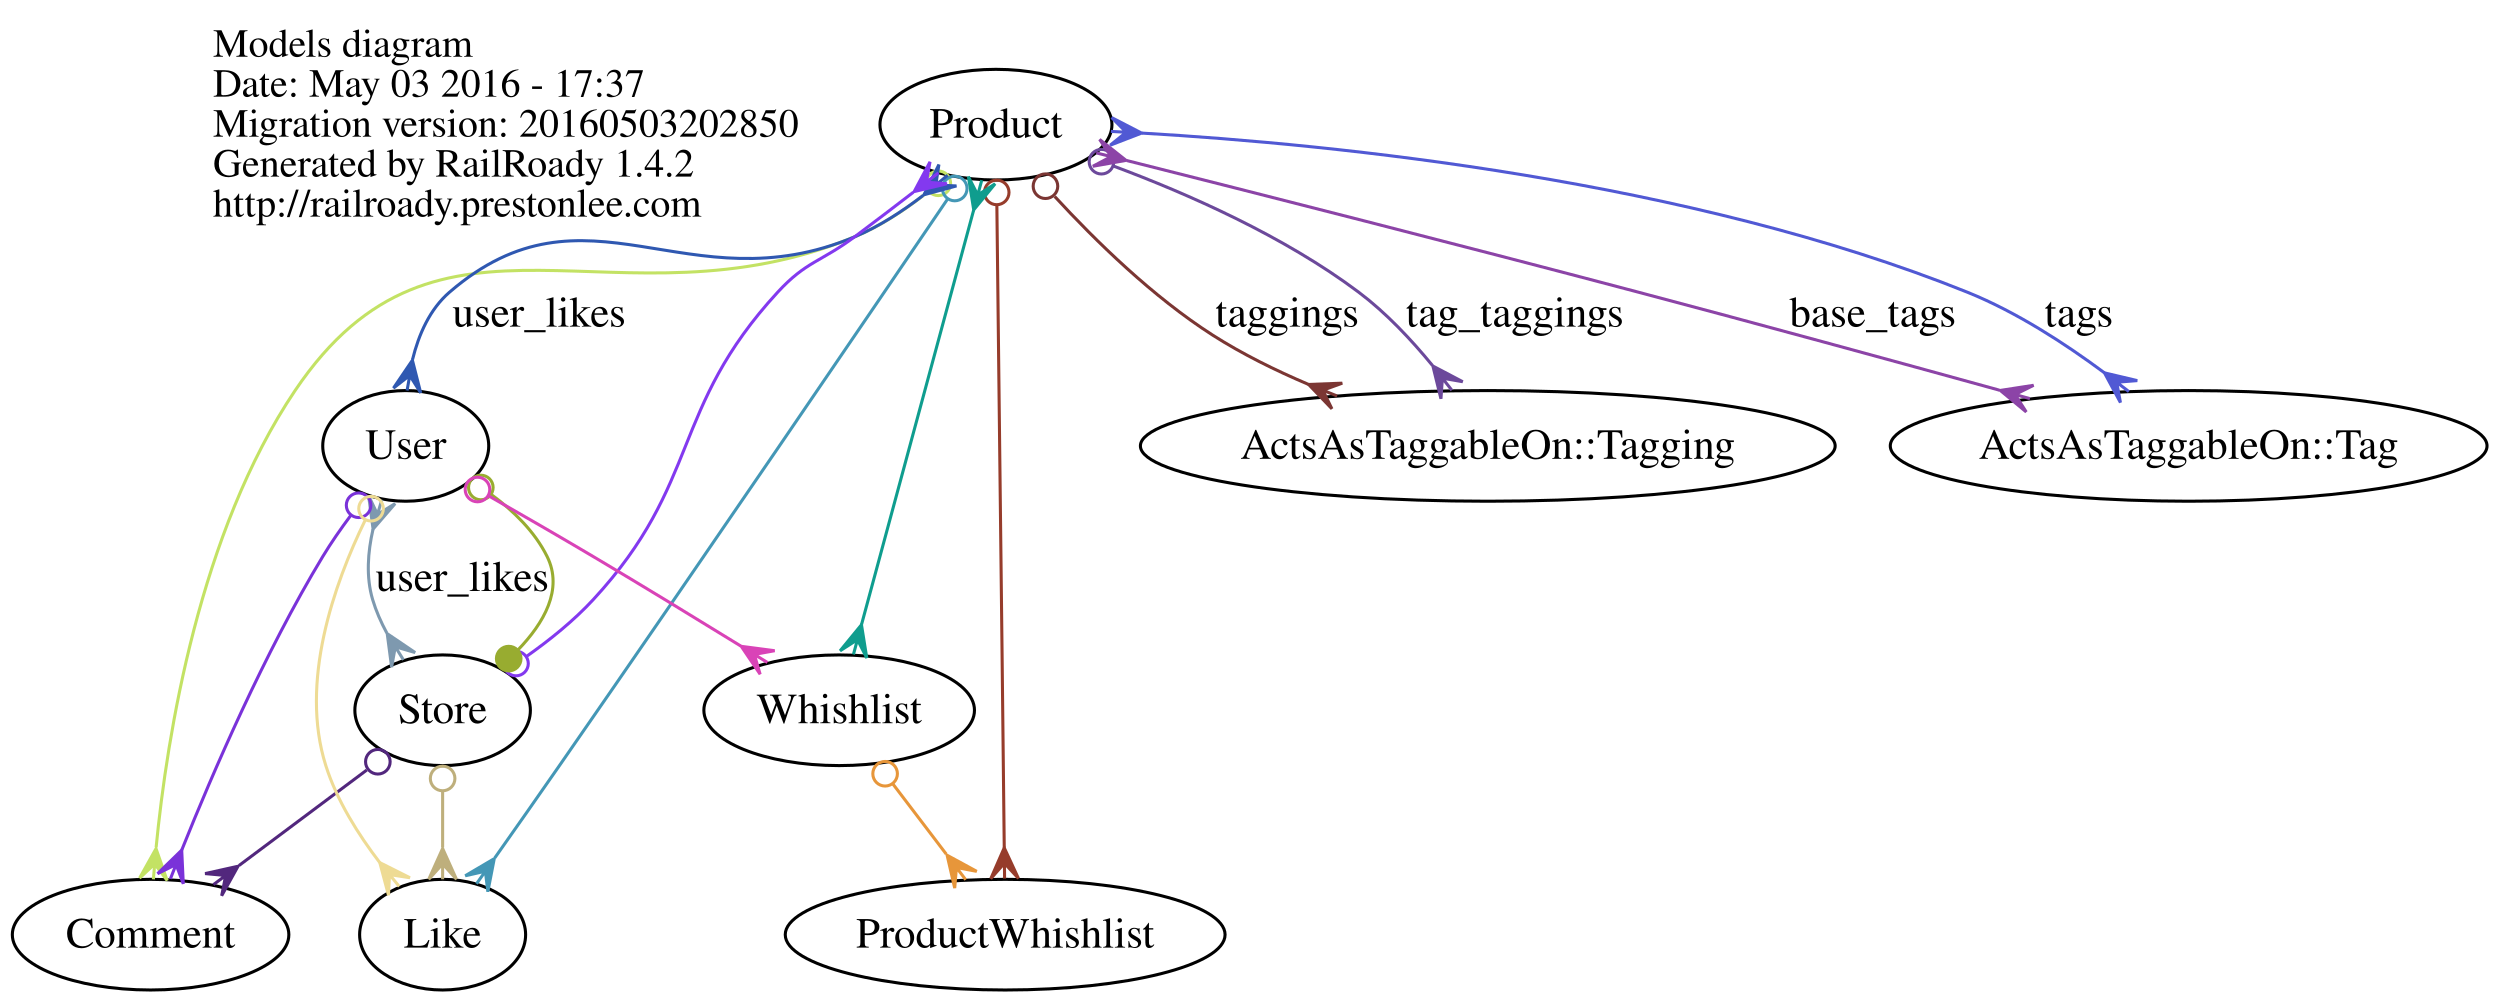
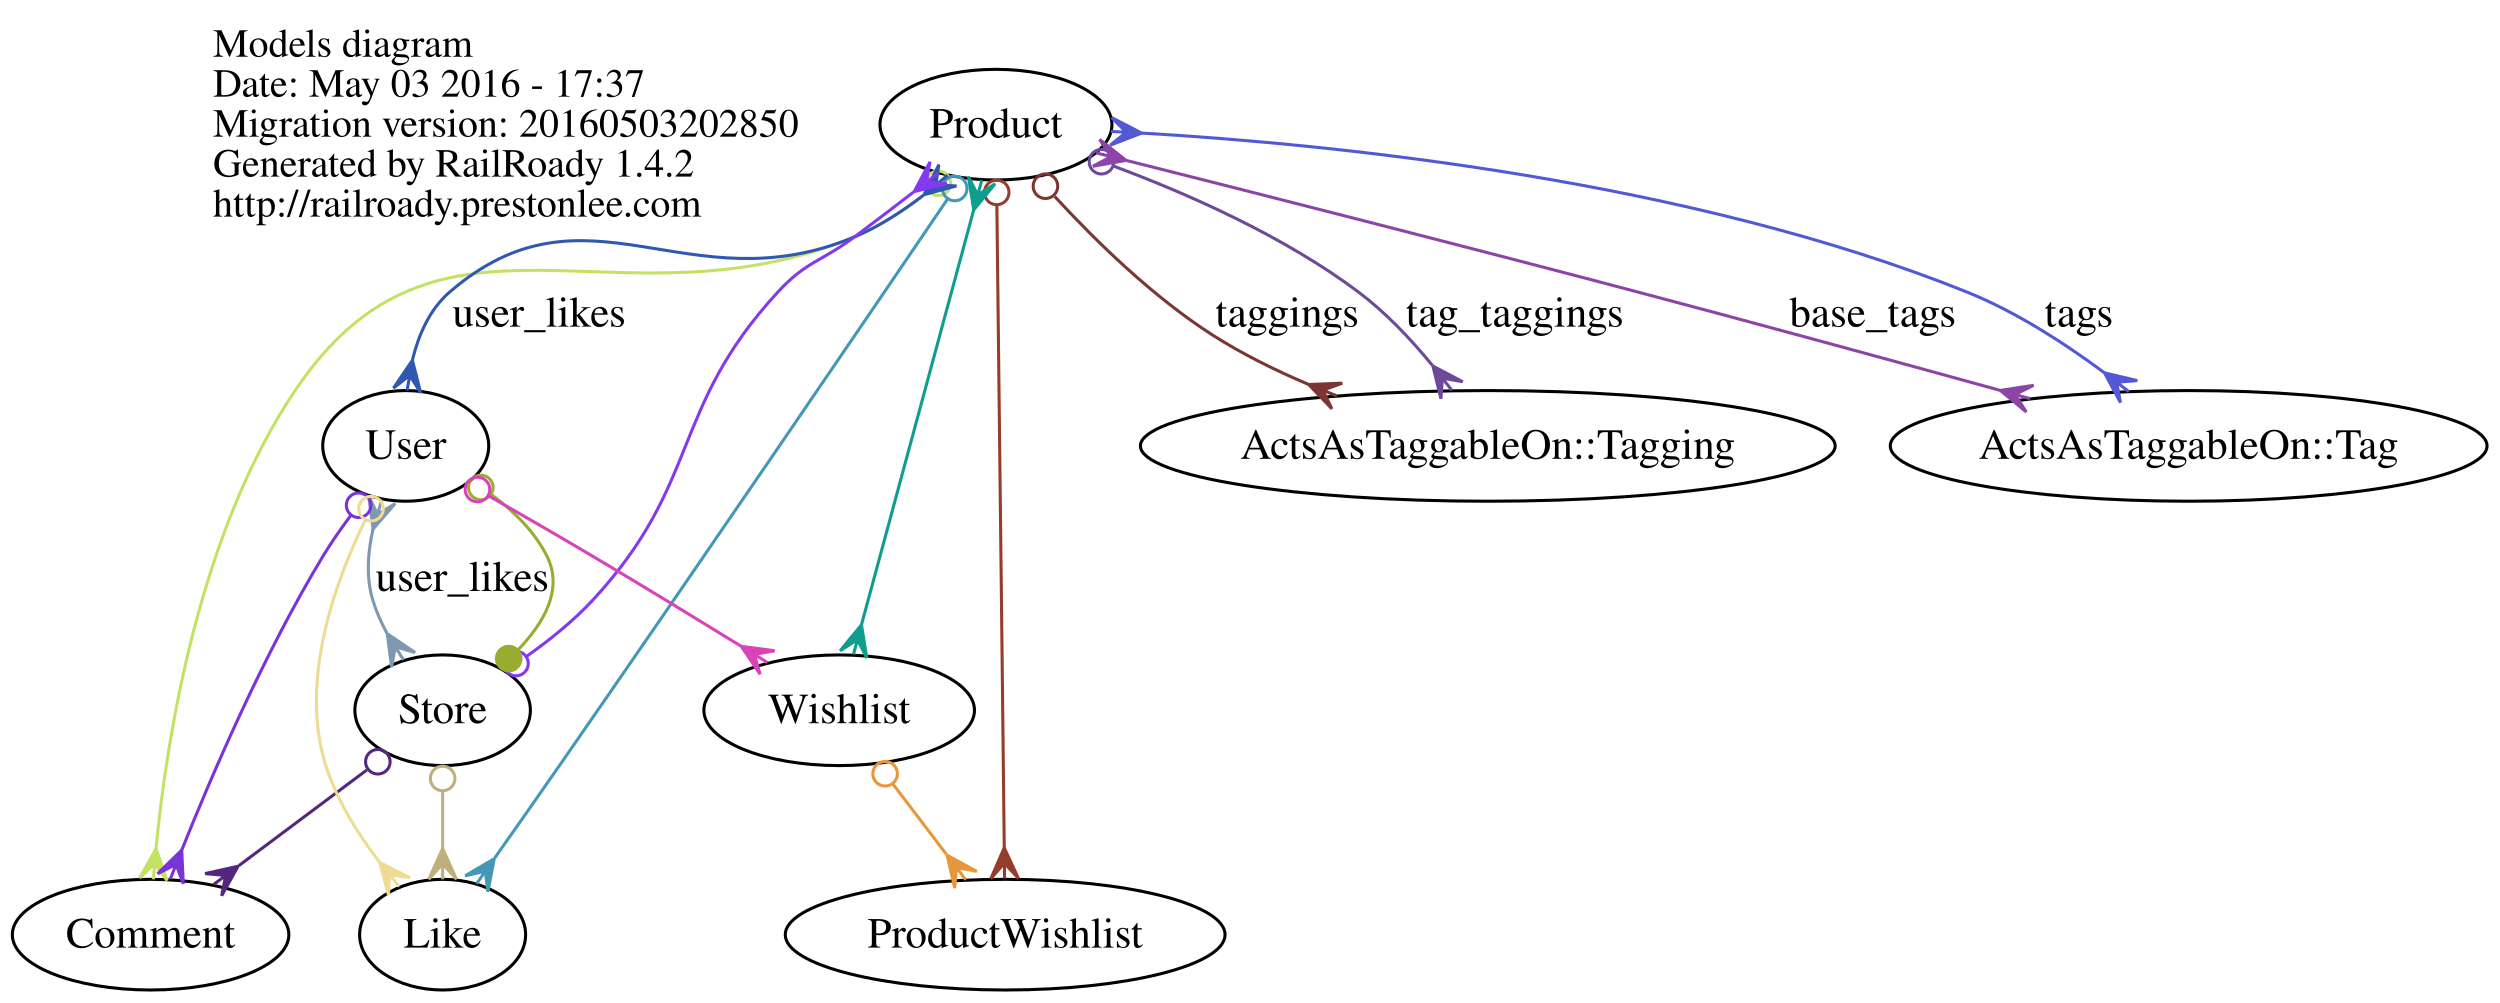
<svg xmlns="http://www.w3.org/2000/svg" width="813pt" height="326pt" viewBox="0.00 0.00 813.27 326.00">
  <g id="graph0" class="graph" transform="scale(1 1) rotate(0) translate(4 322)">
    <polygon fill="none" stroke="none" points="-4,4 -4,-322 809.269,-322 809.269,4 -4,4" />
    <g id="node1" class="node">
      <text text-anchor="start" x="65.301" y="-303.6" font-family="Times,serif" font-size="13.00">Models diagram</text>
      <text text-anchor="start" x="65.301" y="-290.6" font-family="Times,serif" font-size="13.00">Date: May 03 2016 - 17:37</text>
      <text text-anchor="start" x="65.301" y="-277.6" font-family="Times,serif" font-size="13.00">Migration version: 20160503202850</text>
      <text text-anchor="start" x="65.301" y="-264.6" font-family="Times,serif" font-size="13.00">Generated by RailRoady 1.4.2</text>
      <text text-anchor="start" x="65.301" y="-251.6" font-family="Times,serif" font-size="13.00">http://railroady.prestonlee.com</text>
    </g>
    <g id="node2" class="node">
      <ellipse fill="none" stroke="black" cx="44.988" cy="-18" rx="44.977" ry="18" />
      <text text-anchor="middle" x="44.988" y="-13.8" font-family="Times,serif" font-size="14.00">Comment</text>
    </g>
    <g id="node3" class="node">
      <ellipse fill="none" stroke="black" cx="139.988" cy="-18" rx="27" ry="18" />
      <text text-anchor="middle" x="139.988" y="-13.8" font-family="Times,serif" font-size="14.00">Like</text>
    </g>
    <g id="node4" class="node">
      <ellipse fill="none" stroke="black" cx="319.988" cy="-281.5" rx="37.735" ry="18" />
      <text text-anchor="middle" x="319.988" y="-277.3" font-family="Times,serif" font-size="14.00">Product</text>
    </g>
    <g id="edge1" class="edge">
      <path fill="none" stroke="#c3e264" d="M298.077,-259.789C290.901,-254.099 282.558,-248.531 273.988,-245 196.428,-213.045 138.856,-264.572 91.988,-195 60.922,-148.885 50.359,-83.1 46.79,-46.413" />
      <ellipse fill="none" stroke="#c3e264" cx="301.241" cy="-262.429" rx="4" ry="4" />
      <polygon fill="#c3e264" stroke="#c3e264" points="46.752,-45.978 50.375,-35.628 46.322,-40.997 45.891,-36.015 45.891,-36.015 45.891,-36.015 46.322,-40.997 41.408,-36.403 46.752,-45.978 46.752,-45.978" />
    </g>
    <g id="edge2" class="edge">
      <path fill="none" stroke="#4497b6" d="M304.296,-257.359C278.223,-218.955 224.262,-139.678 177.988,-73 171.153,-63.151 163.561,-52.337 156.971,-42.991" />
      <ellipse fill="none" stroke="#4497b6" cx="306.586" cy="-260.732" rx="4" ry="4" />
      <polygon fill="#4497b6" stroke="#4497b6" points="156.785,-42.727 154.694,-31.963 153.901,-38.643 151.017,-34.558 151.017,-34.558 151.017,-34.558 153.901,-38.643 147.341,-37.154 156.785,-42.727 156.785,-42.727" />
    </g>
    <g id="node5" class="node">
      <ellipse fill="none" stroke="black" cx="322.988" cy="-18" rx="71.538" ry="18" />
-       <text text-anchor="middle" x="322.988" y="-13.8" font-family="Times,serif" font-size="14.00">ProductWhishlist</text>
+       <text text-anchor="middle" x="322.988" y="-13.8" font-family="Times,serif" font-size="14.00">ProductWishlist</text>
    </g>
    <g id="edge4" class="edge">
      <path fill="none" stroke="#963c2b" d="M320.288,-255.17C320.683,-221.706 321.397,-160.931 321.988,-109 322.228,-87.939 322.493,-64.106 322.689,-46.259" />
      <ellipse fill="none" stroke="#963c2b" cx="320.238" cy="-259.461" rx="4" ry="4" />
      <polygon fill="#963c2b" stroke="#963c2b" points="322.689,-46.253 327.299,-36.303 322.744,-41.253 322.8,-36.254 322.8,-36.254 322.8,-36.254 322.744,-41.253 318.3,-36.204 322.689,-46.253 322.689,-46.253" />
    </g>
    <g id="node7" class="node">
      <ellipse fill="none" stroke="black" cx="127.988" cy="-177" rx="27" ry="18" />
      <text text-anchor="middle" x="127.988" y="-172.8" font-family="Times,serif" font-size="14.00">User</text>
    </g>
    <g id="edge3" class="edge">
      <path fill="none" stroke="#2f58b1" d="M296.271,-258.459C289.512,-253.264 281.84,-248.287 273.988,-245 219.468,-222.173 186.973,-265.614 142.223,-227 135.809,-221.466 132.201,-213.229 130.197,-205.081" />
      <polygon fill="#2f58b1" stroke="#2f58b1" points="296.562,-258.698 301.432,-268.523 300.426,-261.872 304.289,-265.046 304.289,-265.046 304.289,-265.046 300.426,-261.872 307.146,-261.569 296.562,-258.698 296.562,-258.698" />
      <polygon fill="#2f58b1" stroke="#2f58b1" points="130.159,-204.867 132.859,-194.238 129.293,-199.942 128.427,-195.018 128.427,-195.018 128.427,-195.018 129.293,-199.942 123.995,-195.798 130.159,-204.867 130.159,-204.867" />
      <text text-anchor="middle" x="171.371" y="-215.8" font-family="Times,serif" font-size="14.00">user_likes</text>
    </g>
    <g id="node8" class="node">
      <ellipse fill="none" stroke="black" cx="268.988" cy="-91" rx="44.016" ry="18" />
-       <text text-anchor="middle" x="268.988" y="-86.8" font-family="Times,serif" font-size="14.00">Whishlist</text>
+       <text text-anchor="middle" x="268.988" y="-86.8" font-family="Times,serif" font-size="14.00">Wishlist</text>
    </g>
    <g id="edge5" class="edge">
      <path fill="none" stroke="#0f9d8e" d="M312.747,-253.737C303.062,-217.938 285.986,-154.823 276.276,-118.937" />
      <polygon fill="#0f9d8e" stroke="#0f9d8e" points="312.761,-253.786 311.029,-264.615 314.067,-258.613 315.373,-263.439 315.373,-263.439 315.373,-263.439 314.067,-258.613 319.716,-262.264 312.761,-253.786 312.761,-253.786" />
      <polygon fill="#0f9d8e" stroke="#0f9d8e" points="276.242,-118.811 277.974,-107.983 274.936,-113.984 273.631,-109.158 273.631,-109.158 273.631,-109.158 274.936,-113.984 269.287,-110.333 276.242,-118.811 276.242,-118.811" />
    </g>
    <g id="node9" class="node">
      <ellipse fill="none" stroke="black" cx="479.988" cy="-177" rx="113.006" ry="18" />
      <text text-anchor="middle" x="479.988" y="-172.8" font-family="Times,serif" font-size="14.00">ActsAsTaggableOn::Tagging</text>
    </g>
    <g id="edge6" class="edge">
      <path fill="none" stroke="#7b3633" d="M339.111,-258.134C352.374,-243.72 371.092,-225.418 390.547,-213 400.113,-206.894 410.915,-201.56 421.619,-197.02" />
      <ellipse fill="none" stroke="#7b3633" cx="336.097" cy="-261.478" rx="4" ry="4" />
      <polygon fill="#7b3633" stroke="#7b3633" points="421.698,-196.988 432.656,-197.407 426.333,-195.112 430.967,-193.236 430.967,-193.236 430.967,-193.236 426.333,-195.112 429.279,-189.064 421.698,-196.988 421.698,-196.988" />
      <text text-anchor="middle" x="414.709" y="-215.8" font-family="Times,serif" font-size="14.00">taggings</text>
    </g>
    <g id="edge8" class="edge">
      <path fill="none" stroke="#6c499b" d="M358.175,-268.049C382.473,-258.997 413.802,-245.155 437.988,-227 446.859,-220.341 455.15,-211.504 461.983,-203.17" />
      <ellipse fill="none" stroke="#6c499b" cx="354.311" cy="-269.453" rx="4" ry="4" />
      <polygon fill="#6c499b" stroke="#6c499b" points="462.134,-202.977 471.841,-197.876 465.216,-199.04 468.298,-195.103 468.298,-195.103 468.298,-195.103 465.216,-199.04 464.754,-192.329 462.134,-202.977 462.134,-202.977" />
      <text text-anchor="middle" x="488.761" y="-215.8" font-family="Times,serif" font-size="14.00">tag_taggings</text>
    </g>
    <g id="node10" class="node">
      <ellipse fill="none" stroke="black" cx="707.988" cy="-177" rx="97.062" ry="18" />
      <text text-anchor="middle" x="707.988" y="-172.8" font-family="Times,serif" font-size="14.00">ActsAsTaggableOn::Tag</text>
    </g>
    <g id="edge7" class="edge">
      <path fill="none" stroke="#8c44a7" d="M362.554,-269.824C404.824,-259.17 471.457,-242.237 528.988,-227 568.108,-216.639 611.93,-204.65 646.423,-195.124" />
      <polygon fill="#8c44a7" stroke="#8c44a7" points="362.311,-269.885 351.515,-267.963 357.462,-271.106 352.613,-272.327 352.613,-272.327 352.613,-272.327 357.462,-271.106 353.712,-276.691 362.311,-269.885 362.311,-269.885" />
      <polygon fill="#8c44a7" stroke="#8c44a7" points="646.713,-195.044 657.55,-196.716 651.532,-193.712 656.351,-192.379 656.351,-192.379 656.351,-192.379 651.532,-193.712 655.152,-188.042 646.713,-195.044 646.713,-195.044" />
      <text text-anchor="middle" x="605.202" y="-215.8" font-family="Times,serif" font-size="14.00">base_tags</text>
    </g>
    <g id="edge9" class="edge">
      <path fill="none" stroke="#5159d4" d="M367.481,-278.756C430.839,-275.039 545.531,-263.407 635.988,-227 651.867,-220.609 667.782,-210.289 680.595,-200.764" />
      <polygon fill="#5159d4" stroke="#5159d4" points="367.375,-278.762 357.145,-274.813 362.382,-279.034 357.39,-279.306 357.39,-279.306 357.39,-279.306 362.382,-279.034 357.635,-283.799 367.375,-278.762 367.375,-278.762" />
      <polygon fill="#5159d4" stroke="#5159d4" points="680.604,-200.758 691.276,-198.239 684.57,-197.713 688.536,-194.669 688.536,-194.669 688.536,-194.669 684.57,-197.713 685.797,-191.099 680.604,-200.758 680.604,-200.758" />
      <text text-anchor="middle" x="672.264" y="-215.8" font-family="Times,serif" font-size="14.00">tags</text>
    </g>
    <g id="node6" class="node">
      <ellipse fill="none" stroke="black" cx="139.988" cy="-91" rx="28.55" ry="18" />
      <text text-anchor="middle" x="139.988" y="-86.8" font-family="Times,serif" font-size="14.00">Store</text>
    </g>
    <g id="edge11" class="edge">
      <path fill="none" stroke="#52277d" d="M115.327,-71.569C102.605,-62.061 87.013,-50.408 73.746,-40.492" />
      <ellipse fill="none" stroke="#52277d" cx="118.916" cy="-74.251" rx="4" ry="4" />
      <polygon fill="#52277d" stroke="#52277d" points="73.426,-40.253 68.11,-30.662 69.421,-37.26 65.416,-34.267 65.416,-34.267 65.416,-34.267 69.421,-37.26 62.722,-37.871 73.426,-40.253 73.426,-40.253" />
    </g>
    <g id="edge12" class="edge">
      <path fill="none" stroke="#beaf7c" d="M139.988,-64.791C139.988,-58.832 139.988,-52.45 139.988,-46.399" />
      <ellipse fill="none" stroke="#beaf7c" cx="139.988" cy="-68.813" rx="4" ry="4" />
      <polygon fill="#beaf7c" stroke="#beaf7c" points="139.989,-46.029 144.488,-36.029 139.988,-41.029 139.988,-36.029 139.988,-36.029 139.988,-36.029 139.988,-41.029 135.488,-36.029 139.989,-46.029 139.989,-46.029" />
    </g>
    <g id="edge10" class="edge">
      <path fill="none" stroke="#8339ef" d="M167.33,-108.557C174.865,-113.877 182.69,-120.178 188.988,-127 224.147,-165.083 213.902,-188.851 248.988,-227 258.257,-237.077 263.012,-236.816 273.988,-245 280.216,-249.643 286.859,-254.704 293.104,-259.513" />
      <ellipse fill="none" stroke="#8339ef" cx="163.855" cy="-106.203" rx="4" ry="4" />
      <polygon fill="#8339ef" stroke="#8339ef" points="293.386,-259.731 298.543,-269.409 297.341,-262.79 301.296,-265.849 301.296,-265.849 301.296,-265.849 297.341,-262.79 304.05,-262.29 293.386,-259.731 293.386,-259.731" />
    </g>
    <g id="edge13" class="edge">
      <path fill="none" stroke="#7e99af" d="M121.82,-116.148C119.939,-119.641 118.318,-123.308 117.223,-127 115.043,-134.348 115.634,-142.435 117.349,-149.883" />
      <polygon fill="#7e99af" stroke="#7e99af" points="121.966,-115.913 131.053,-109.776 124.596,-111.661 127.226,-107.409 127.226,-107.409 127.226,-107.409 124.596,-111.661 123.4,-105.041 121.966,-115.913 121.966,-115.913" />
      <polygon fill="#7e99af" stroke="#7e99af" points="117.364,-149.935 115.916,-160.805 118.796,-154.726 120.228,-159.516 120.228,-159.516 120.228,-159.516 118.796,-154.726 124.539,-158.227 117.364,-149.935 117.364,-149.935" />
      <text text-anchor="middle" x="146.371" y="-129.8" font-family="Times,serif" font-size="14.00">user_likes</text>
    </g>
    <g id="edge16" class="edge">
      <path fill="none" stroke="#7a32d9" d="M110.094,-154.37C106.882,-150.063 103.698,-145.482 100.988,-141 82.044,-109.659 65.256,-70.826 55.116,-45.507" />
      <ellipse fill="none" stroke="#7a32d9" cx="112.659" cy="-157.693" rx="4" ry="4" />
      <polygon fill="#7a32d9" stroke="#7a32d9" points="55.11,-45.491 55.626,-34.537 53.275,-40.84 51.44,-36.188 51.44,-36.188 51.44,-36.188 53.275,-40.84 47.254,-37.84 55.11,-45.491 55.11,-45.491" />
    </g>
    <g id="edge15" class="edge">
      <path fill="none" stroke="#eedb94" d="M114.828,-152.903C104.577,-131.883 93.412,-100.091 101.988,-73 105.591,-61.62 112.55,-50.564 119.538,-41.451" />
      <ellipse fill="none" stroke="#eedb94" cx="116.703" cy="-156.571" rx="4" ry="4" />
      <polygon fill="#eedb94" stroke="#eedb94" points="119.556,-41.429 129.359,-36.516 122.712,-37.552 125.869,-33.674 125.869,-33.674 125.869,-33.674 122.712,-37.552 122.379,-30.833 119.556,-41.429 119.556,-41.429" />
    </g>
    <g id="edge14" class="edge">
      <path fill="none" stroke="#98ac30" d="M155.787,-161.204C163.049,-155.871 169.962,-149.123 173.988,-141 179.27,-130.346 172.97,-119.39 164.417,-110.546" />
      <ellipse fill="none" stroke="#98ac30" cx="152.414" cy="-163.471" rx="4" ry="4" />
      <ellipse fill="#98ac30" stroke="#98ac30" cx="161.488" cy="-107.801" rx="4" ry="4" />
    </g>
    <g id="edge17" class="edge">
      <path fill="none" stroke="#d943b7" d="M154.922,-160.767C165.572,-154.686 177.896,-147.578 188.988,-141 204.882,-131.575 222.401,-120.88 236.983,-111.892" />
      <ellipse fill="none" stroke="#d943b7" cx="151.327" cy="-162.814" rx="4" ry="4" />
      <polygon fill="#d943b7" stroke="#d943b7" points="237.134,-111.799 248.007,-110.371 241.388,-109.171 245.642,-106.543 245.642,-106.543 245.642,-106.543 241.388,-109.171 243.277,-102.714 237.134,-111.799 237.134,-111.799" />
    </g>
    <g id="edge18" class="edge">
      <path fill="none" stroke="#e7963a" d="M286.386,-67.126C291.941,-59.822 298.119,-51.699 303.794,-44.237" />
      <ellipse fill="none" stroke="#e7963a" cx="283.934" cy="-70.349" rx="4" ry="4" />
      <polygon fill="#e7963a" stroke="#e7963a" points="304.103,-43.831 313.739,-38.595 307.13,-39.851 310.157,-35.871 310.157,-35.871 310.157,-35.871 307.13,-39.851 306.575,-33.147 304.103,-43.831 304.103,-43.831" />
    </g>
  </g>
</svg>
